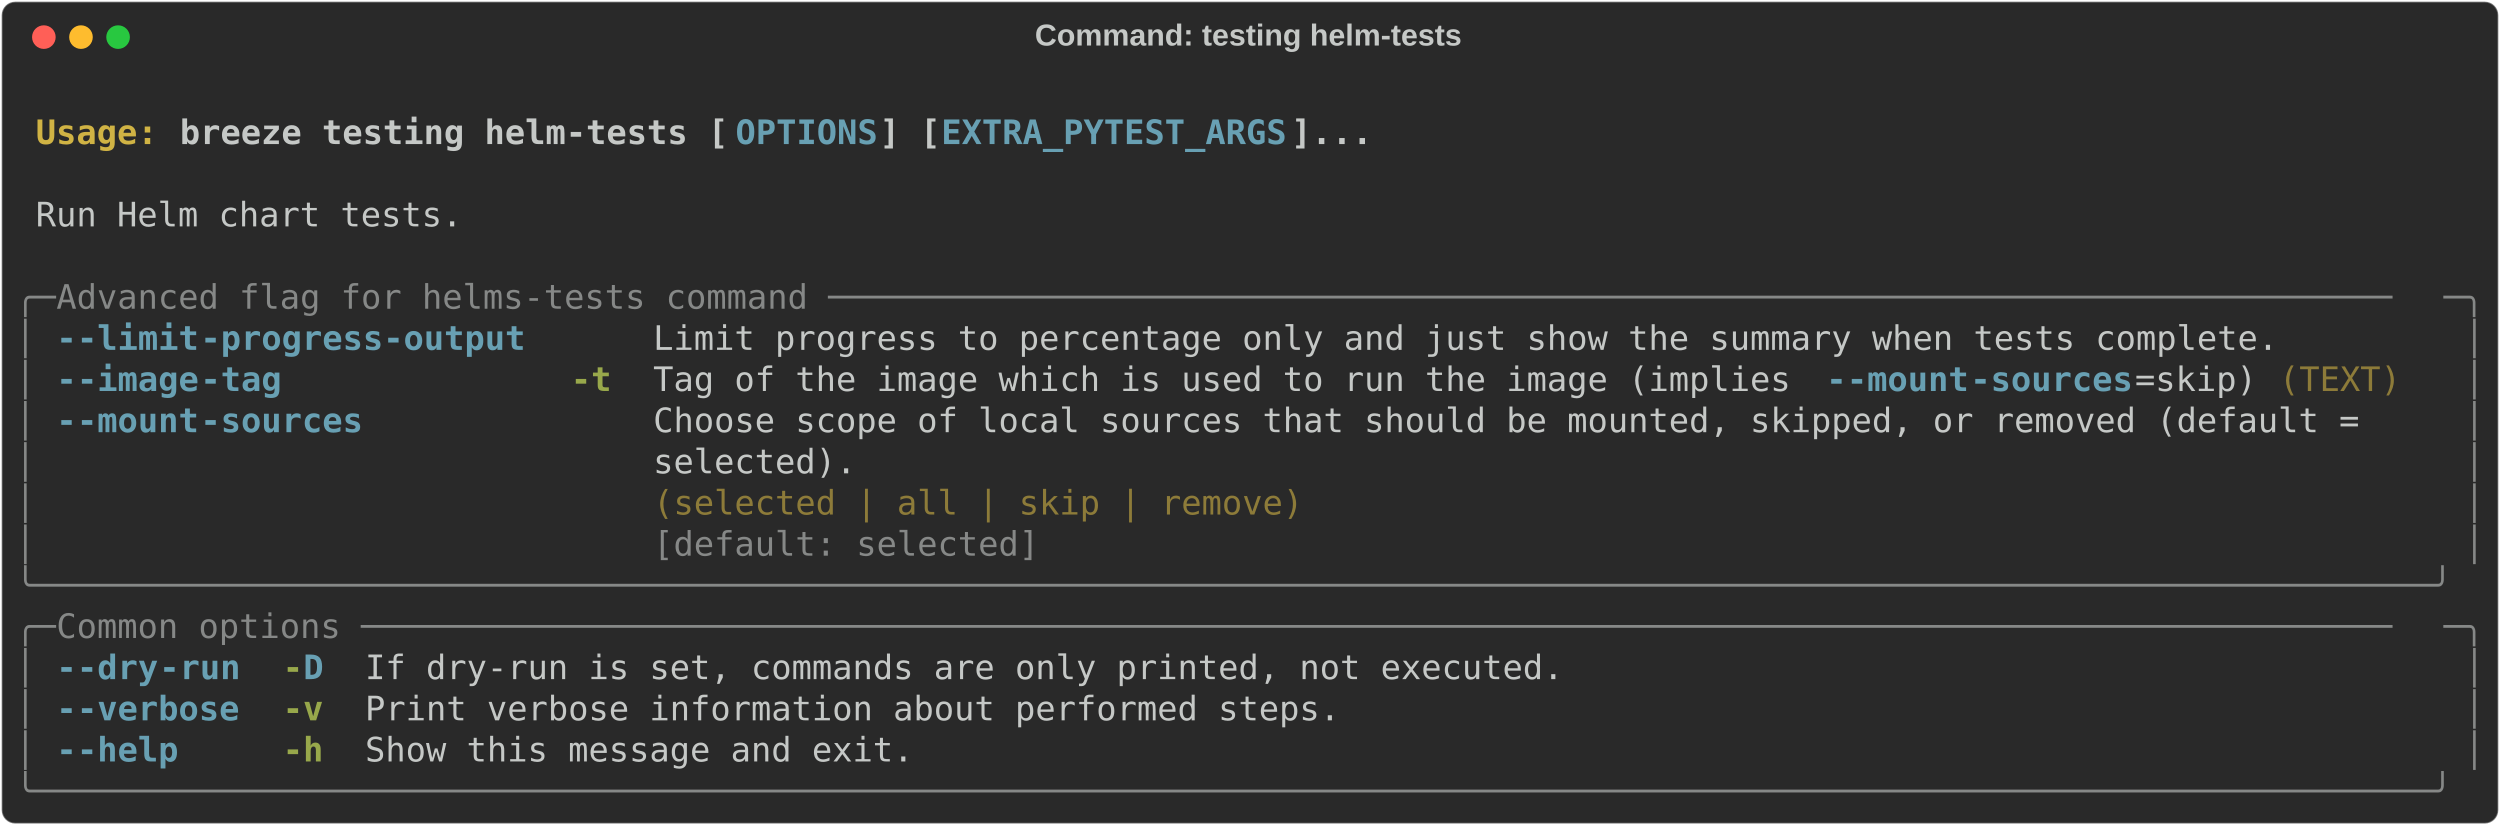
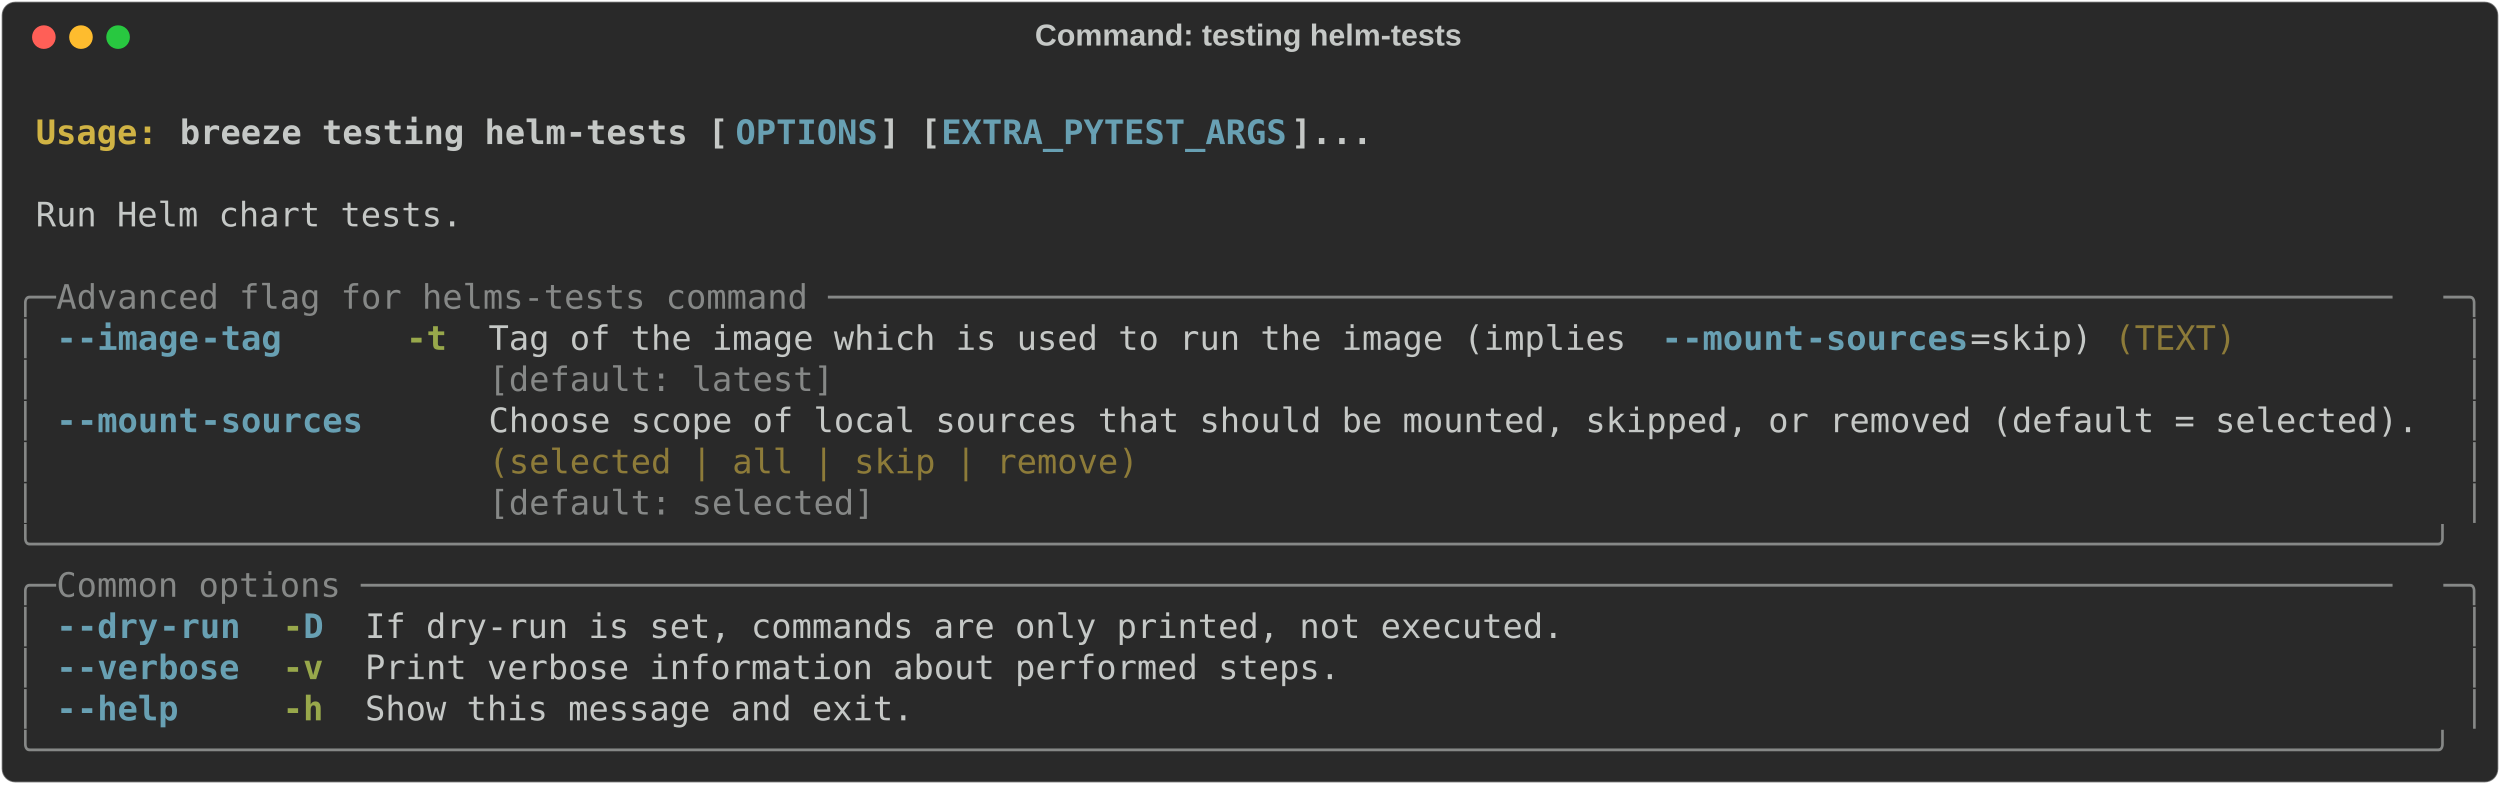
- <svg xmlns="http://www.w3.org/2000/svg" class="rich-terminal" viewBox="0 0 1482 489.2">
+ <svg xmlns="http://www.w3.org/2000/svg" class="rich-terminal" viewBox="0 0 1482 464.8">
  <style>

    @font-face {
        font-family: "Fira Code";
        src: local("FiraCode-Regular"),
                url("https://cdnjs.cloudflare.com/ajax/libs/firacode/6.2.0/woff2/FiraCode-Regular.woff2") format("woff2"),
                url("https://cdnjs.cloudflare.com/ajax/libs/firacode/6.2.0/woff/FiraCode-Regular.woff") format("woff");
        font-style: normal;
        font-weight: 400;
    }
    @font-face {
        font-family: "Fira Code";
        src: local("FiraCode-Bold"),
                url("https://cdnjs.cloudflare.com/ajax/libs/firacode/6.2.0/woff2/FiraCode-Bold.woff2") format("woff2"),
                url("https://cdnjs.cloudflare.com/ajax/libs/firacode/6.2.0/woff/FiraCode-Bold.woff") format("woff");
        font-style: bold;
        font-weight: 700;
    }

-     .terminal-3405636919-matrix {
+     .terminal-3656301724-matrix {
        font-family: Fira Code, monospace;
        font-size: 20px;
        line-height: 24.4px;
        font-variant-east-asian: full-width;
    }

-     .terminal-3405636919-title {
+     .terminal-3656301724-title {
        font-size: 18px;
        font-weight: bold;
        font-family: arial;
    }

-     .terminal-3405636919-r1 { fill: #c5c8c6;font-weight: bold }
- .terminal-3405636919-r2 { fill: #c5c8c6 }
- .terminal-3405636919-r3 { fill: #d0b344;font-weight: bold }
- .terminal-3405636919-r4 { fill: #68a0b3;font-weight: bold }
- .terminal-3405636919-r5 { fill: #868887 }
- .terminal-3405636919-r6 { fill: #98a84b;font-weight: bold }
- .terminal-3405636919-r7 { fill: #8d7b39 }
+     .terminal-3656301724-r1 { fill: #c5c8c6;font-weight: bold }
+ .terminal-3656301724-r2 { fill: #c5c8c6 }
+ .terminal-3656301724-r3 { fill: #d0b344;font-weight: bold }
+ .terminal-3656301724-r4 { fill: #68a0b3;font-weight: bold }
+ .terminal-3656301724-r5 { fill: #868887 }
+ .terminal-3656301724-r6 { fill: #98a84b;font-weight: bold }
+ .terminal-3656301724-r7 { fill: #8d7b39 }
    </style>
  <defs>
-     <clipPath id="terminal-3405636919-clip-terminal">
-       <rect x="0" y="0" width="1463.0" height="438.2" />
-     </clipPath>
-     <clipPath id="terminal-3405636919-line-0">
+     <clipPath id="terminal-3656301724-clip-terminal">
+       <rect x="0" y="0" width="1463.0" height="413.8" />
+     </clipPath>
+     <clipPath id="terminal-3656301724-line-0">
      <rect x="0" y="1.5" width="1464" height="24.65" />
    </clipPath>
-     <clipPath id="terminal-3405636919-line-1">
+     <clipPath id="terminal-3656301724-line-1">
      <rect x="0" y="25.9" width="1464" height="24.65" />
    </clipPath>
-     <clipPath id="terminal-3405636919-line-2">
+     <clipPath id="terminal-3656301724-line-2">
      <rect x="0" y="50.3" width="1464" height="24.65" />
    </clipPath>
-     <clipPath id="terminal-3405636919-line-3">
+     <clipPath id="terminal-3656301724-line-3">
      <rect x="0" y="74.7" width="1464" height="24.65" />
    </clipPath>
-     <clipPath id="terminal-3405636919-line-4">
+     <clipPath id="terminal-3656301724-line-4">
      <rect x="0" y="99.1" width="1464" height="24.65" />
    </clipPath>
-     <clipPath id="terminal-3405636919-line-5">
+     <clipPath id="terminal-3656301724-line-5">
      <rect x="0" y="123.5" width="1464" height="24.65" />
    </clipPath>
-     <clipPath id="terminal-3405636919-line-6">
+     <clipPath id="terminal-3656301724-line-6">
      <rect x="0" y="147.9" width="1464" height="24.65" />
    </clipPath>
-     <clipPath id="terminal-3405636919-line-7">
+     <clipPath id="terminal-3656301724-line-7">
      <rect x="0" y="172.3" width="1464" height="24.65" />
    </clipPath>
-     <clipPath id="terminal-3405636919-line-8">
+     <clipPath id="terminal-3656301724-line-8">
      <rect x="0" y="196.7" width="1464" height="24.65" />
    </clipPath>
-     <clipPath id="terminal-3405636919-line-9">
+     <clipPath id="terminal-3656301724-line-9">
      <rect x="0" y="221.1" width="1464" height="24.65" />
    </clipPath>
-     <clipPath id="terminal-3405636919-line-10">
+     <clipPath id="terminal-3656301724-line-10">
      <rect x="0" y="245.5" width="1464" height="24.65" />
    </clipPath>
-     <clipPath id="terminal-3405636919-line-11">
+     <clipPath id="terminal-3656301724-line-11">
      <rect x="0" y="269.9" width="1464" height="24.65" />
    </clipPath>
-     <clipPath id="terminal-3405636919-line-12">
+     <clipPath id="terminal-3656301724-line-12">
      <rect x="0" y="294.3" width="1464" height="24.65" />
    </clipPath>
-     <clipPath id="terminal-3405636919-line-13">
+     <clipPath id="terminal-3656301724-line-13">
      <rect x="0" y="318.7" width="1464" height="24.65" />
    </clipPath>
-     <clipPath id="terminal-3405636919-line-14">
+     <clipPath id="terminal-3656301724-line-14">
      <rect x="0" y="343.1" width="1464" height="24.65" />
    </clipPath>
-     <clipPath id="terminal-3405636919-line-15">
+     <clipPath id="terminal-3656301724-line-15">
      <rect x="0" y="367.5" width="1464" height="24.65" />
    </clipPath>
-     <clipPath id="terminal-3405636919-line-16">
-       <rect x="0" y="391.9" width="1464" height="24.65" />
-     </clipPath>
  </defs>
-   <rect fill="#292929" stroke="rgba(255,255,255,0.35)" stroke-width="1" x="1" y="1" width="1480" height="487.2" rx="8" />
-   <text class="terminal-3405636919-title" fill="#c5c8c6" text-anchor="middle" x="740" y="27">Command: testing helm-tests</text>
+   <rect fill="#292929" stroke="rgba(255,255,255,0.35)" stroke-width="1" x="1" y="1" width="1480" height="462.8" rx="8" />
+   <text class="terminal-3656301724-title" fill="#c5c8c6" text-anchor="middle" x="740" y="27">Command: testing helm-tests</text>
  <g transform="translate(26,22)">
    <circle cx="0" cy="0" r="7" fill="#ff5f57" />
    <circle cx="22" cy="0" r="7" fill="#febc2e" />
    <circle cx="44" cy="0" r="7" fill="#28c840" />
  </g>
-   <g transform="translate(9, 41)" clip-path="url(#terminal-3405636919-clip-terminal)">
-     <g class="terminal-3405636919-matrix">
-       <text class="terminal-3405636919-r2" x="1464" y="20" textLength="12.2" clip-path="url(#terminal-3405636919-line-0)">
- </text>
-       <text class="terminal-3405636919-r3" x="12.2" y="44.4" textLength="85.4" clip-path="url(#terminal-3405636919-line-1)">Usage: </text>
-       <text class="terminal-3405636919-r1" x="97.6" y="44.4" textLength="329.4" clip-path="url(#terminal-3405636919-line-1)">breeze testing helm-tests [</text>
-       <text class="terminal-3405636919-r4" x="427" y="44.4" textLength="85.4" clip-path="url(#terminal-3405636919-line-1)">OPTIONS</text>
-       <text class="terminal-3405636919-r1" x="512.4" y="44.4" textLength="36.6" clip-path="url(#terminal-3405636919-line-1)">] [</text>
-       <text class="terminal-3405636919-r4" x="549" y="44.4" textLength="207.4" clip-path="url(#terminal-3405636919-line-1)">EXTRA_PYTEST_ARGS</text>
-       <text class="terminal-3405636919-r1" x="756.4" y="44.4" textLength="48.8" clip-path="url(#terminal-3405636919-line-1)">]...</text>
-       <text class="terminal-3405636919-r2" x="1464" y="44.4" textLength="12.2" clip-path="url(#terminal-3405636919-line-1)">
- </text>
-       <text class="terminal-3405636919-r2" x="1464" y="68.8" textLength="12.2" clip-path="url(#terminal-3405636919-line-2)">
- </text>
-       <text class="terminal-3405636919-r2" x="12.2" y="93.2" textLength="256.2" clip-path="url(#terminal-3405636919-line-3)">Run Helm chart tests.</text>
-       <text class="terminal-3405636919-r2" x="1464" y="93.2" textLength="12.2" clip-path="url(#terminal-3405636919-line-3)">
- </text>
-       <text class="terminal-3405636919-r2" x="1464" y="117.6" textLength="12.2" clip-path="url(#terminal-3405636919-line-4)">
- </text>
-       <text class="terminal-3405636919-r5" x="0" y="142" textLength="24.4" clip-path="url(#terminal-3405636919-line-5)">╭─</text>
-       <text class="terminal-3405636919-r5" x="24.4" y="142" textLength="1415.2" clip-path="url(#terminal-3405636919-line-5)"> Advanced flag for helms-tests command ─────────────────────────────────────────────────────────────────────────────</text>
-       <text class="terminal-3405636919-r5" x="1439.6" y="142" textLength="24.4" clip-path="url(#terminal-3405636919-line-5)">─╮</text>
-       <text class="terminal-3405636919-r2" x="1464" y="142" textLength="12.2" clip-path="url(#terminal-3405636919-line-5)">
- </text>
-       <text class="terminal-3405636919-r5" x="0" y="166.4" textLength="12.2" clip-path="url(#terminal-3405636919-line-6)">│</text>
-       <text class="terminal-3405636919-r4" x="24.4" y="166.4" textLength="12.2" clip-path="url(#terminal-3405636919-line-6)">-</text>
-       <text class="terminal-3405636919-r4" x="36.6" y="166.4" textLength="73.2" clip-path="url(#terminal-3405636919-line-6)">-limit</text>
-       <text class="terminal-3405636919-r4" x="109.8" y="166.4" textLength="195.2" clip-path="url(#terminal-3405636919-line-6)">-progress-output</text>
-       <text class="terminal-3405636919-r2" x="378.2" y="166.4" textLength="976" clip-path="url(#terminal-3405636919-line-6)">Limit progress to percentage only and just show the summary when tests complete.</text>
-       <text class="terminal-3405636919-r5" x="1451.8" y="166.4" textLength="12.2" clip-path="url(#terminal-3405636919-line-6)">│</text>
-       <text class="terminal-3405636919-r2" x="1464" y="166.4" textLength="12.2" clip-path="url(#terminal-3405636919-line-6)">
- </text>
-       <text class="terminal-3405636919-r5" x="0" y="190.8" textLength="12.2" clip-path="url(#terminal-3405636919-line-7)">│</text>
-       <text class="terminal-3405636919-r4" x="24.4" y="190.8" textLength="12.2" clip-path="url(#terminal-3405636919-line-7)">-</text>
-       <text class="terminal-3405636919-r4" x="36.6" y="190.8" textLength="73.2" clip-path="url(#terminal-3405636919-line-7)">-image</text>
-       <text class="terminal-3405636919-r4" x="109.8" y="190.8" textLength="48.8" clip-path="url(#terminal-3405636919-line-7)">-tag</text>
-       <text class="terminal-3405636919-r6" x="329.4" y="190.8" textLength="24.4" clip-path="url(#terminal-3405636919-line-7)">-t</text>
-       <text class="terminal-3405636919-r2" x="378.2" y="190.8" textLength="695.4" clip-path="url(#terminal-3405636919-line-7)">Tag of the image which is used to run the image (implies </text>
-       <text class="terminal-3405636919-r4" x="1073.6" y="190.8" textLength="12.2" clip-path="url(#terminal-3405636919-line-7)">-</text>
-       <text class="terminal-3405636919-r4" x="1085.8" y="190.8" textLength="73.2" clip-path="url(#terminal-3405636919-line-7)">-mount</text>
-       <text class="terminal-3405636919-r4" x="1159" y="190.8" textLength="97.6" clip-path="url(#terminal-3405636919-line-7)">-sources</text>
-       <text class="terminal-3405636919-r2" x="1256.6" y="190.8" textLength="73.2" clip-path="url(#terminal-3405636919-line-7)">=skip)</text>
-       <text class="terminal-3405636919-r7" x="1342" y="190.8" textLength="73.2" clip-path="url(#terminal-3405636919-line-7)">(TEXT)</text>
-       <text class="terminal-3405636919-r5" x="1451.8" y="190.8" textLength="12.2" clip-path="url(#terminal-3405636919-line-7)">│</text>
-       <text class="terminal-3405636919-r2" x="1464" y="190.8" textLength="12.2" clip-path="url(#terminal-3405636919-line-7)">
- </text>
-       <text class="terminal-3405636919-r5" x="0" y="215.2" textLength="12.2" clip-path="url(#terminal-3405636919-line-8)">│</text>
-       <text class="terminal-3405636919-r4" x="24.4" y="215.2" textLength="12.2" clip-path="url(#terminal-3405636919-line-8)">-</text>
-       <text class="terminal-3405636919-r4" x="36.6" y="215.2" textLength="73.2" clip-path="url(#terminal-3405636919-line-8)">-mount</text>
-       <text class="terminal-3405636919-r4" x="109.8" y="215.2" textLength="97.6" clip-path="url(#terminal-3405636919-line-8)">-sources</text>
-       <text class="terminal-3405636919-r2" x="378.2" y="215.2" textLength="1061.4" clip-path="url(#terminal-3405636919-line-8)">Choose scope of local sources that should be mounted, skipped, or removed (default =   </text>
-       <text class="terminal-3405636919-r5" x="1451.8" y="215.2" textLength="12.2" clip-path="url(#terminal-3405636919-line-8)">│</text>
-       <text class="terminal-3405636919-r2" x="1464" y="215.2" textLength="12.2" clip-path="url(#terminal-3405636919-line-8)">
- </text>
-       <text class="terminal-3405636919-r5" x="0" y="239.6" textLength="12.2" clip-path="url(#terminal-3405636919-line-9)">│</text>
-       <text class="terminal-3405636919-r2" x="378.2" y="239.6" textLength="1061.4" clip-path="url(#terminal-3405636919-line-9)">selected).                                                                             </text>
-       <text class="terminal-3405636919-r5" x="1451.8" y="239.6" textLength="12.2" clip-path="url(#terminal-3405636919-line-9)">│</text>
-       <text class="terminal-3405636919-r2" x="1464" y="239.6" textLength="12.2" clip-path="url(#terminal-3405636919-line-9)">
- </text>
-       <text class="terminal-3405636919-r5" x="0" y="264" textLength="12.2" clip-path="url(#terminal-3405636919-line-10)">│</text>
-       <text class="terminal-3405636919-r7" x="378.2" y="264" textLength="1061.4" clip-path="url(#terminal-3405636919-line-10)">(selected | all | skip | remove)                                                       </text>
-       <text class="terminal-3405636919-r5" x="1451.8" y="264" textLength="12.2" clip-path="url(#terminal-3405636919-line-10)">│</text>
-       <text class="terminal-3405636919-r2" x="1464" y="264" textLength="12.2" clip-path="url(#terminal-3405636919-line-10)">
- </text>
-       <text class="terminal-3405636919-r5" x="0" y="288.4" textLength="12.2" clip-path="url(#terminal-3405636919-line-11)">│</text>
-       <text class="terminal-3405636919-r5" x="378.2" y="288.4" textLength="1061.4" clip-path="url(#terminal-3405636919-line-11)">[default: selected]                                                                    </text>
-       <text class="terminal-3405636919-r5" x="1451.8" y="288.4" textLength="12.2" clip-path="url(#terminal-3405636919-line-11)">│</text>
-       <text class="terminal-3405636919-r2" x="1464" y="288.4" textLength="12.2" clip-path="url(#terminal-3405636919-line-11)">
- </text>
-       <text class="terminal-3405636919-r5" x="0" y="312.8" textLength="1464" clip-path="url(#terminal-3405636919-line-12)">╰──────────────────────────────────────────────────────────────────────────────────────────────────────────────────────╯</text>
-       <text class="terminal-3405636919-r2" x="1464" y="312.8" textLength="12.2" clip-path="url(#terminal-3405636919-line-12)">
- </text>
-       <text class="terminal-3405636919-r5" x="0" y="337.2" textLength="24.4" clip-path="url(#terminal-3405636919-line-13)">╭─</text>
-       <text class="terminal-3405636919-r5" x="24.4" y="337.2" textLength="1415.2" clip-path="url(#terminal-3405636919-line-13)"> Common options ────────────────────────────────────────────────────────────────────────────────────────────────────</text>
-       <text class="terminal-3405636919-r5" x="1439.6" y="337.2" textLength="24.4" clip-path="url(#terminal-3405636919-line-13)">─╮</text>
-       <text class="terminal-3405636919-r2" x="1464" y="337.2" textLength="12.2" clip-path="url(#terminal-3405636919-line-13)">
- </text>
-       <text class="terminal-3405636919-r5" x="0" y="361.6" textLength="12.2" clip-path="url(#terminal-3405636919-line-14)">│</text>
-       <text class="terminal-3405636919-r4" x="24.4" y="361.6" textLength="12.2" clip-path="url(#terminal-3405636919-line-14)">-</text>
-       <text class="terminal-3405636919-r4" x="36.6" y="361.6" textLength="48.8" clip-path="url(#terminal-3405636919-line-14)">-dry</text>
-       <text class="terminal-3405636919-r4" x="85.4" y="361.6" textLength="48.8" clip-path="url(#terminal-3405636919-line-14)">-run</text>
-       <text class="terminal-3405636919-r6" x="158.6" y="361.6" textLength="12.2" clip-path="url(#terminal-3405636919-line-14)">-</text>
-       <text class="terminal-3405636919-r4" x="170.8" y="361.6" textLength="12.2" clip-path="url(#terminal-3405636919-line-14)">D</text>
-       <text class="terminal-3405636919-r2" x="207.4" y="361.6" textLength="719.8" clip-path="url(#terminal-3405636919-line-14)">If dry-run is set, commands are only printed, not executed.</text>
-       <text class="terminal-3405636919-r5" x="1451.8" y="361.6" textLength="12.2" clip-path="url(#terminal-3405636919-line-14)">│</text>
-       <text class="terminal-3405636919-r2" x="1464" y="361.6" textLength="12.2" clip-path="url(#terminal-3405636919-line-14)">
- </text>
-       <text class="terminal-3405636919-r5" x="0" y="386" textLength="12.2" clip-path="url(#terminal-3405636919-line-15)">│</text>
-       <text class="terminal-3405636919-r4" x="24.4" y="386" textLength="12.2" clip-path="url(#terminal-3405636919-line-15)">-</text>
-       <text class="terminal-3405636919-r4" x="36.6" y="386" textLength="97.6" clip-path="url(#terminal-3405636919-line-15)">-verbose</text>
-       <text class="terminal-3405636919-r6" x="158.6" y="386" textLength="24.4" clip-path="url(#terminal-3405636919-line-15)">-v</text>
-       <text class="terminal-3405636919-r2" x="207.4" y="386" textLength="585.6" clip-path="url(#terminal-3405636919-line-15)">Print verbose information about performed steps.</text>
-       <text class="terminal-3405636919-r5" x="1451.8" y="386" textLength="12.2" clip-path="url(#terminal-3405636919-line-15)">│</text>
-       <text class="terminal-3405636919-r2" x="1464" y="386" textLength="12.2" clip-path="url(#terminal-3405636919-line-15)">
- </text>
-       <text class="terminal-3405636919-r5" x="0" y="410.4" textLength="12.2" clip-path="url(#terminal-3405636919-line-16)">│</text>
-       <text class="terminal-3405636919-r4" x="24.4" y="410.4" textLength="12.2" clip-path="url(#terminal-3405636919-line-16)">-</text>
-       <text class="terminal-3405636919-r4" x="36.6" y="410.4" textLength="61" clip-path="url(#terminal-3405636919-line-16)">-help</text>
-       <text class="terminal-3405636919-r6" x="158.6" y="410.4" textLength="24.4" clip-path="url(#terminal-3405636919-line-16)">-h</text>
-       <text class="terminal-3405636919-r2" x="207.4" y="410.4" textLength="329.4" clip-path="url(#terminal-3405636919-line-16)">Show this message and exit.</text>
-       <text class="terminal-3405636919-r5" x="1451.8" y="410.4" textLength="12.2" clip-path="url(#terminal-3405636919-line-16)">│</text>
-       <text class="terminal-3405636919-r2" x="1464" y="410.4" textLength="12.2" clip-path="url(#terminal-3405636919-line-16)">
- </text>
-       <text class="terminal-3405636919-r5" x="0" y="434.8" textLength="1464" clip-path="url(#terminal-3405636919-line-17)">╰──────────────────────────────────────────────────────────────────────────────────────────────────────────────────────╯</text>
-       <text class="terminal-3405636919-r2" x="1464" y="434.8" textLength="12.2" clip-path="url(#terminal-3405636919-line-17)">
+   <g transform="translate(9, 41)" clip-path="url(#terminal-3656301724-clip-terminal)">
+     <g class="terminal-3656301724-matrix">
+       <text class="terminal-3656301724-r2" x="1464" y="20" textLength="12.2" clip-path="url(#terminal-3656301724-line-0)">
+ </text>
+       <text class="terminal-3656301724-r3" x="12.2" y="44.4" textLength="85.4" clip-path="url(#terminal-3656301724-line-1)">Usage: </text>
+       <text class="terminal-3656301724-r1" x="97.6" y="44.4" textLength="329.4" clip-path="url(#terminal-3656301724-line-1)">breeze testing helm-tests [</text>
+       <text class="terminal-3656301724-r4" x="427" y="44.4" textLength="85.4" clip-path="url(#terminal-3656301724-line-1)">OPTIONS</text>
+       <text class="terminal-3656301724-r1" x="512.4" y="44.4" textLength="36.6" clip-path="url(#terminal-3656301724-line-1)">] [</text>
+       <text class="terminal-3656301724-r4" x="549" y="44.4" textLength="207.4" clip-path="url(#terminal-3656301724-line-1)">EXTRA_PYTEST_ARGS</text>
+       <text class="terminal-3656301724-r1" x="756.4" y="44.4" textLength="48.8" clip-path="url(#terminal-3656301724-line-1)">]...</text>
+       <text class="terminal-3656301724-r2" x="1464" y="44.4" textLength="12.2" clip-path="url(#terminal-3656301724-line-1)">
+ </text>
+       <text class="terminal-3656301724-r2" x="1464" y="68.8" textLength="12.2" clip-path="url(#terminal-3656301724-line-2)">
+ </text>
+       <text class="terminal-3656301724-r2" x="12.2" y="93.2" textLength="256.2" clip-path="url(#terminal-3656301724-line-3)">Run Helm chart tests.</text>
+       <text class="terminal-3656301724-r2" x="1464" y="93.2" textLength="12.2" clip-path="url(#terminal-3656301724-line-3)">
+ </text>
+       <text class="terminal-3656301724-r2" x="1464" y="117.6" textLength="12.2" clip-path="url(#terminal-3656301724-line-4)">
+ </text>
+       <text class="terminal-3656301724-r5" x="0" y="142" textLength="24.4" clip-path="url(#terminal-3656301724-line-5)">╭─</text>
+       <text class="terminal-3656301724-r5" x="24.4" y="142" textLength="1415.2" clip-path="url(#terminal-3656301724-line-5)"> Advanced flag for helms-tests command ─────────────────────────────────────────────────────────────────────────────</text>
+       <text class="terminal-3656301724-r5" x="1439.6" y="142" textLength="24.4" clip-path="url(#terminal-3656301724-line-5)">─╮</text>
+       <text class="terminal-3656301724-r2" x="1464" y="142" textLength="12.2" clip-path="url(#terminal-3656301724-line-5)">
+ </text>
+       <text class="terminal-3656301724-r5" x="0" y="166.4" textLength="12.2" clip-path="url(#terminal-3656301724-line-6)">│</text>
+       <text class="terminal-3656301724-r4" x="24.4" y="166.4" textLength="12.2" clip-path="url(#terminal-3656301724-line-6)">-</text>
+       <text class="terminal-3656301724-r4" x="36.6" y="166.4" textLength="73.2" clip-path="url(#terminal-3656301724-line-6)">-image</text>
+       <text class="terminal-3656301724-r4" x="109.8" y="166.4" textLength="48.8" clip-path="url(#terminal-3656301724-line-6)">-tag</text>
+       <text class="terminal-3656301724-r6" x="231.8" y="166.4" textLength="24.4" clip-path="url(#terminal-3656301724-line-6)">-t</text>
+       <text class="terminal-3656301724-r2" x="280.6" y="166.4" textLength="695.4" clip-path="url(#terminal-3656301724-line-6)">Tag of the image which is used to run the image (implies </text>
+       <text class="terminal-3656301724-r4" x="976" y="166.4" textLength="12.2" clip-path="url(#terminal-3656301724-line-6)">-</text>
+       <text class="terminal-3656301724-r4" x="988.2" y="166.4" textLength="73.2" clip-path="url(#terminal-3656301724-line-6)">-mount</text>
+       <text class="terminal-3656301724-r4" x="1061.4" y="166.4" textLength="97.6" clip-path="url(#terminal-3656301724-line-6)">-sources</text>
+       <text class="terminal-3656301724-r2" x="1159" y="166.4" textLength="73.2" clip-path="url(#terminal-3656301724-line-6)">=skip)</text>
+       <text class="terminal-3656301724-r7" x="1244.4" y="166.4" textLength="73.2" clip-path="url(#terminal-3656301724-line-6)">(TEXT)</text>
+       <text class="terminal-3656301724-r5" x="1451.8" y="166.4" textLength="12.2" clip-path="url(#terminal-3656301724-line-6)">│</text>
+       <text class="terminal-3656301724-r2" x="1464" y="166.4" textLength="12.2" clip-path="url(#terminal-3656301724-line-6)">
+ </text>
+       <text class="terminal-3656301724-r5" x="0" y="190.8" textLength="12.2" clip-path="url(#terminal-3656301724-line-7)">│</text>
+       <text class="terminal-3656301724-r5" x="280.6" y="190.8" textLength="951.6" clip-path="url(#terminal-3656301724-line-7)">[default: latest]                                                             </text>
+       <text class="terminal-3656301724-r5" x="1451.8" y="190.8" textLength="12.2" clip-path="url(#terminal-3656301724-line-7)">│</text>
+       <text class="terminal-3656301724-r2" x="1464" y="190.8" textLength="12.2" clip-path="url(#terminal-3656301724-line-7)">
+ </text>
+       <text class="terminal-3656301724-r5" x="0" y="215.2" textLength="12.2" clip-path="url(#terminal-3656301724-line-8)">│</text>
+       <text class="terminal-3656301724-r4" x="24.4" y="215.2" textLength="12.2" clip-path="url(#terminal-3656301724-line-8)">-</text>
+       <text class="terminal-3656301724-r4" x="36.6" y="215.2" textLength="73.2" clip-path="url(#terminal-3656301724-line-8)">-mount</text>
+       <text class="terminal-3656301724-r4" x="109.8" y="215.2" textLength="97.6" clip-path="url(#terminal-3656301724-line-8)">-sources</text>
+       <text class="terminal-3656301724-r2" x="280.6" y="215.2" textLength="1159" clip-path="url(#terminal-3656301724-line-8)">Choose scope of local sources that should be mounted, skipped, or removed (default = selected).</text>
+       <text class="terminal-3656301724-r5" x="1451.8" y="215.2" textLength="12.2" clip-path="url(#terminal-3656301724-line-8)">│</text>
+       <text class="terminal-3656301724-r2" x="1464" y="215.2" textLength="12.2" clip-path="url(#terminal-3656301724-line-8)">
+ </text>
+       <text class="terminal-3656301724-r5" x="0" y="239.6" textLength="12.2" clip-path="url(#terminal-3656301724-line-9)">│</text>
+       <text class="terminal-3656301724-r7" x="280.6" y="239.6" textLength="1159" clip-path="url(#terminal-3656301724-line-9)">(selected | all | skip | remove)                                                               </text>
+       <text class="terminal-3656301724-r5" x="1451.8" y="239.6" textLength="12.2" clip-path="url(#terminal-3656301724-line-9)">│</text>
+       <text class="terminal-3656301724-r2" x="1464" y="239.6" textLength="12.2" clip-path="url(#terminal-3656301724-line-9)">
+ </text>
+       <text class="terminal-3656301724-r5" x="0" y="264" textLength="12.2" clip-path="url(#terminal-3656301724-line-10)">│</text>
+       <text class="terminal-3656301724-r5" x="280.6" y="264" textLength="1159" clip-path="url(#terminal-3656301724-line-10)">[default: selected]                                                                            </text>
+       <text class="terminal-3656301724-r5" x="1451.8" y="264" textLength="12.2" clip-path="url(#terminal-3656301724-line-10)">│</text>
+       <text class="terminal-3656301724-r2" x="1464" y="264" textLength="12.2" clip-path="url(#terminal-3656301724-line-10)">
+ </text>
+       <text class="terminal-3656301724-r5" x="0" y="288.4" textLength="1464" clip-path="url(#terminal-3656301724-line-11)">╰──────────────────────────────────────────────────────────────────────────────────────────────────────────────────────╯</text>
+       <text class="terminal-3656301724-r2" x="1464" y="288.4" textLength="12.2" clip-path="url(#terminal-3656301724-line-11)">
+ </text>
+       <text class="terminal-3656301724-r5" x="0" y="312.8" textLength="24.4" clip-path="url(#terminal-3656301724-line-12)">╭─</text>
+       <text class="terminal-3656301724-r5" x="24.4" y="312.8" textLength="1415.2" clip-path="url(#terminal-3656301724-line-12)"> Common options ────────────────────────────────────────────────────────────────────────────────────────────────────</text>
+       <text class="terminal-3656301724-r5" x="1439.6" y="312.8" textLength="24.4" clip-path="url(#terminal-3656301724-line-12)">─╮</text>
+       <text class="terminal-3656301724-r2" x="1464" y="312.8" textLength="12.2" clip-path="url(#terminal-3656301724-line-12)">
+ </text>
+       <text class="terminal-3656301724-r5" x="0" y="337.2" textLength="12.2" clip-path="url(#terminal-3656301724-line-13)">│</text>
+       <text class="terminal-3656301724-r4" x="24.4" y="337.2" textLength="12.2" clip-path="url(#terminal-3656301724-line-13)">-</text>
+       <text class="terminal-3656301724-r4" x="36.6" y="337.2" textLength="48.8" clip-path="url(#terminal-3656301724-line-13)">-dry</text>
+       <text class="terminal-3656301724-r4" x="85.4" y="337.2" textLength="48.8" clip-path="url(#terminal-3656301724-line-13)">-run</text>
+       <text class="terminal-3656301724-r6" x="158.6" y="337.2" textLength="12.2" clip-path="url(#terminal-3656301724-line-13)">-</text>
+       <text class="terminal-3656301724-r4" x="170.8" y="337.2" textLength="12.2" clip-path="url(#terminal-3656301724-line-13)">D</text>
+       <text class="terminal-3656301724-r2" x="207.4" y="337.2" textLength="719.8" clip-path="url(#terminal-3656301724-line-13)">If dry-run is set, commands are only printed, not executed.</text>
+       <text class="terminal-3656301724-r5" x="1451.8" y="337.2" textLength="12.2" clip-path="url(#terminal-3656301724-line-13)">│</text>
+       <text class="terminal-3656301724-r2" x="1464" y="337.2" textLength="12.2" clip-path="url(#terminal-3656301724-line-13)">
+ </text>
+       <text class="terminal-3656301724-r5" x="0" y="361.6" textLength="12.2" clip-path="url(#terminal-3656301724-line-14)">│</text>
+       <text class="terminal-3656301724-r4" x="24.4" y="361.6" textLength="12.2" clip-path="url(#terminal-3656301724-line-14)">-</text>
+       <text class="terminal-3656301724-r4" x="36.6" y="361.6" textLength="97.6" clip-path="url(#terminal-3656301724-line-14)">-verbose</text>
+       <text class="terminal-3656301724-r6" x="158.6" y="361.6" textLength="24.4" clip-path="url(#terminal-3656301724-line-14)">-v</text>
+       <text class="terminal-3656301724-r2" x="207.4" y="361.6" textLength="585.6" clip-path="url(#terminal-3656301724-line-14)">Print verbose information about performed steps.</text>
+       <text class="terminal-3656301724-r5" x="1451.8" y="361.6" textLength="12.2" clip-path="url(#terminal-3656301724-line-14)">│</text>
+       <text class="terminal-3656301724-r2" x="1464" y="361.6" textLength="12.2" clip-path="url(#terminal-3656301724-line-14)">
+ </text>
+       <text class="terminal-3656301724-r5" x="0" y="386" textLength="12.2" clip-path="url(#terminal-3656301724-line-15)">│</text>
+       <text class="terminal-3656301724-r4" x="24.4" y="386" textLength="12.2" clip-path="url(#terminal-3656301724-line-15)">-</text>
+       <text class="terminal-3656301724-r4" x="36.6" y="386" textLength="61" clip-path="url(#terminal-3656301724-line-15)">-help</text>
+       <text class="terminal-3656301724-r6" x="158.6" y="386" textLength="24.4" clip-path="url(#terminal-3656301724-line-15)">-h</text>
+       <text class="terminal-3656301724-r2" x="207.4" y="386" textLength="329.4" clip-path="url(#terminal-3656301724-line-15)">Show this message and exit.</text>
+       <text class="terminal-3656301724-r5" x="1451.8" y="386" textLength="12.2" clip-path="url(#terminal-3656301724-line-15)">│</text>
+       <text class="terminal-3656301724-r2" x="1464" y="386" textLength="12.2" clip-path="url(#terminal-3656301724-line-15)">
+ </text>
+       <text class="terminal-3656301724-r5" x="0" y="410.4" textLength="1464" clip-path="url(#terminal-3656301724-line-16)">╰──────────────────────────────────────────────────────────────────────────────────────────────────────────────────────╯</text>
+       <text class="terminal-3656301724-r2" x="1464" y="410.4" textLength="12.2" clip-path="url(#terminal-3656301724-line-16)">
</text>
    </g>
  </g>
</svg>
